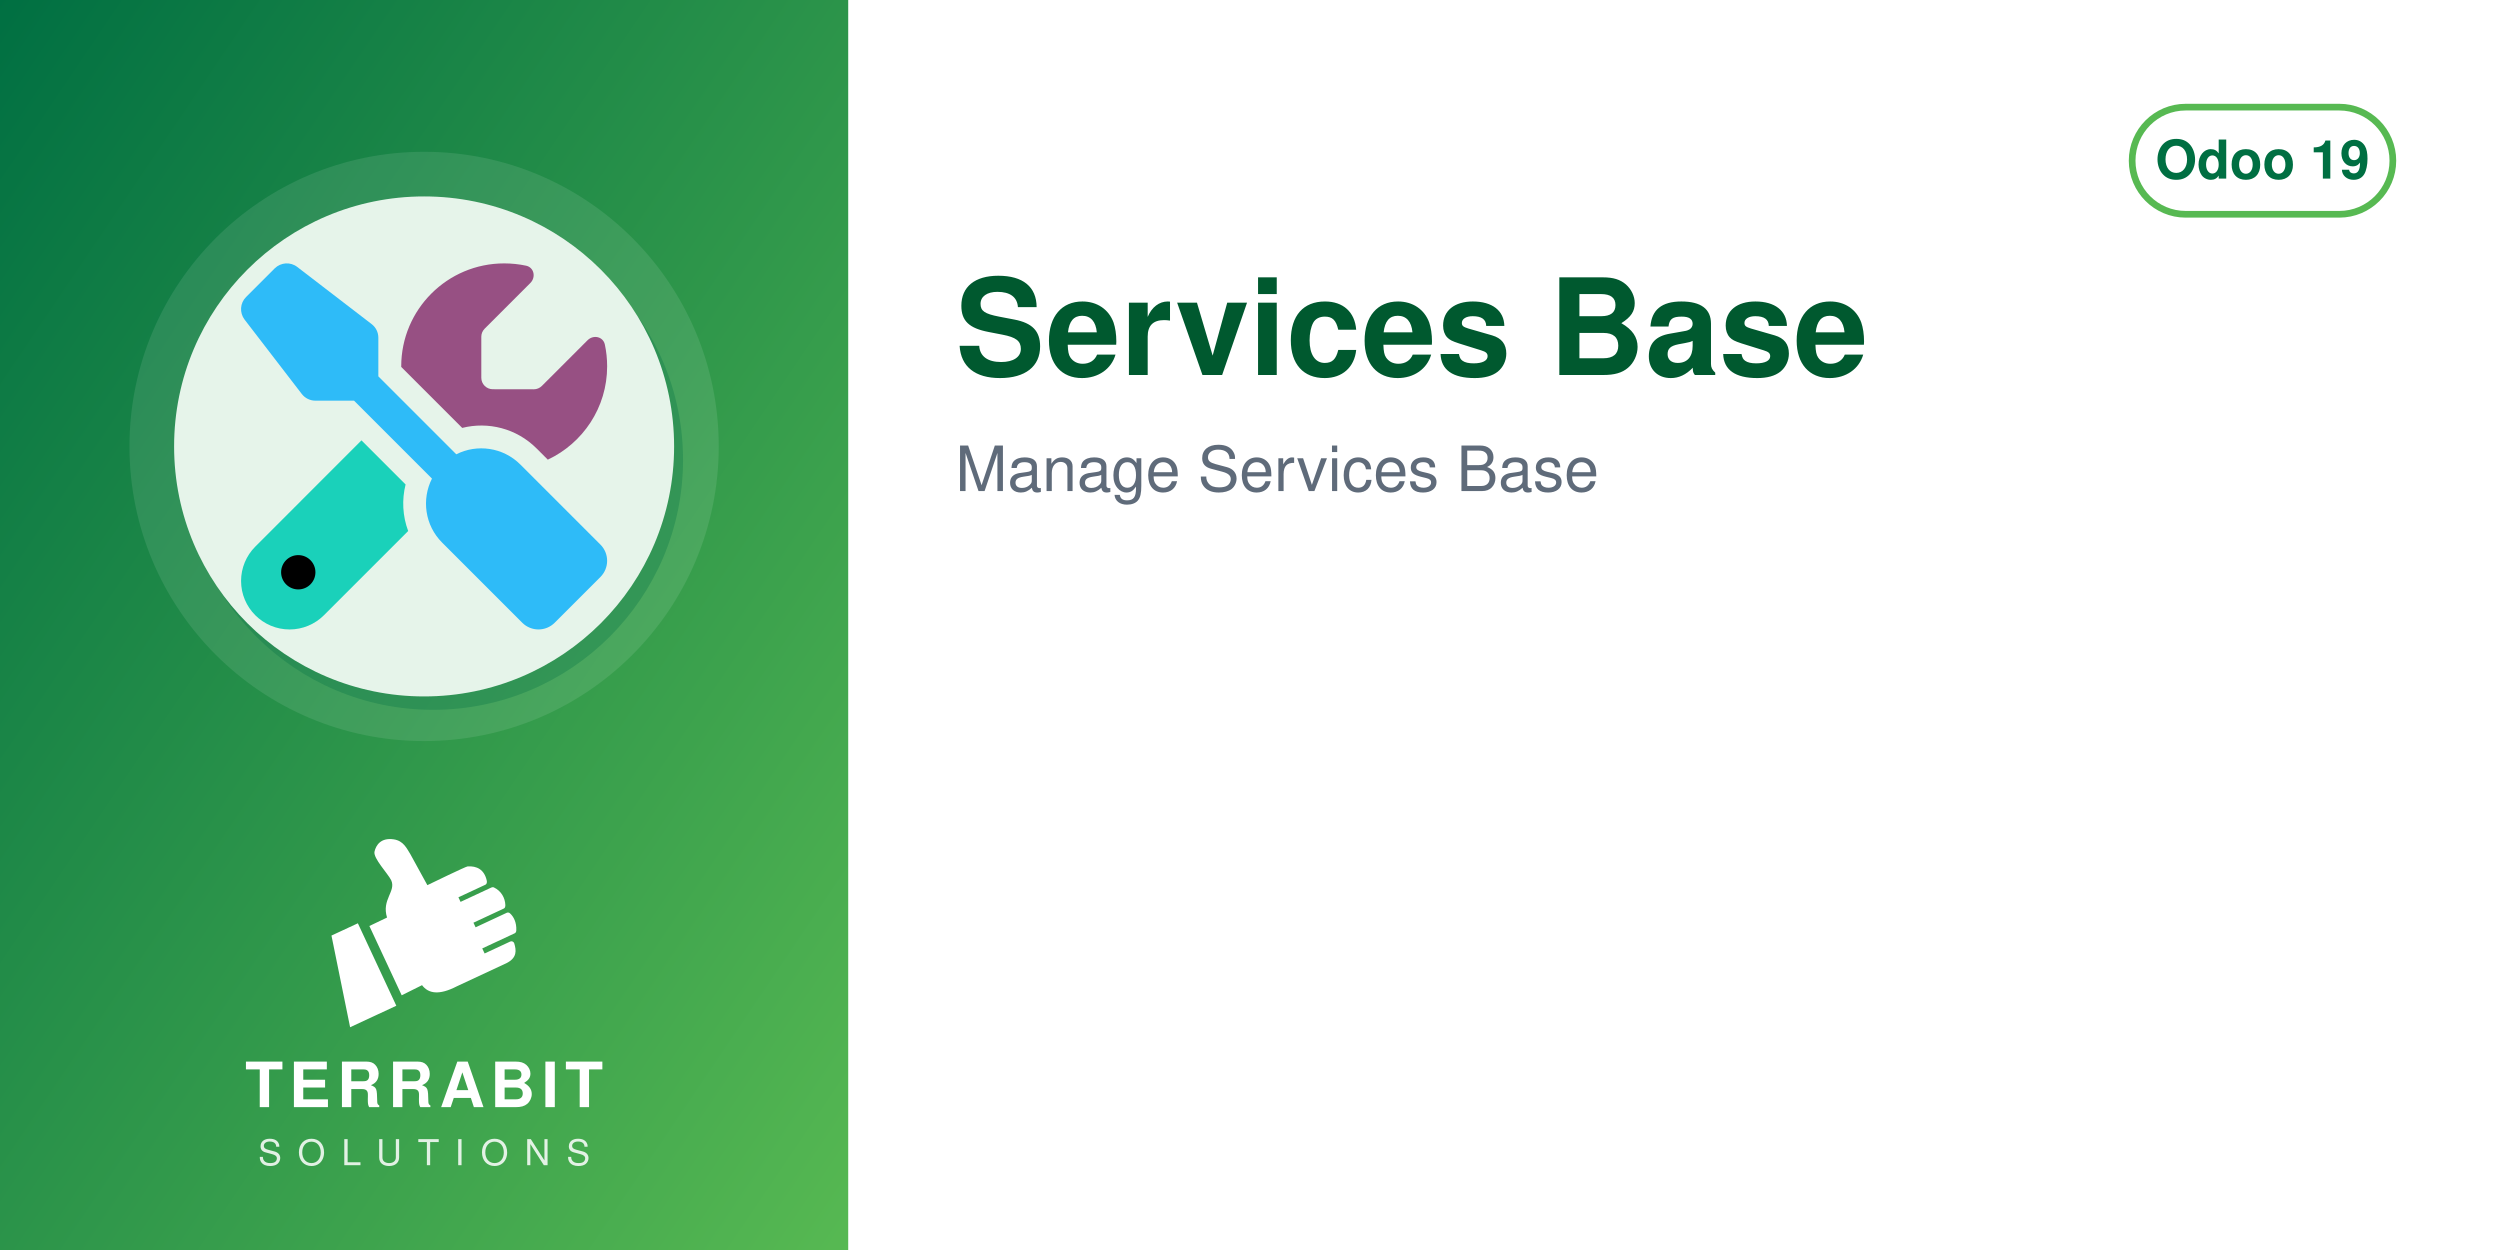
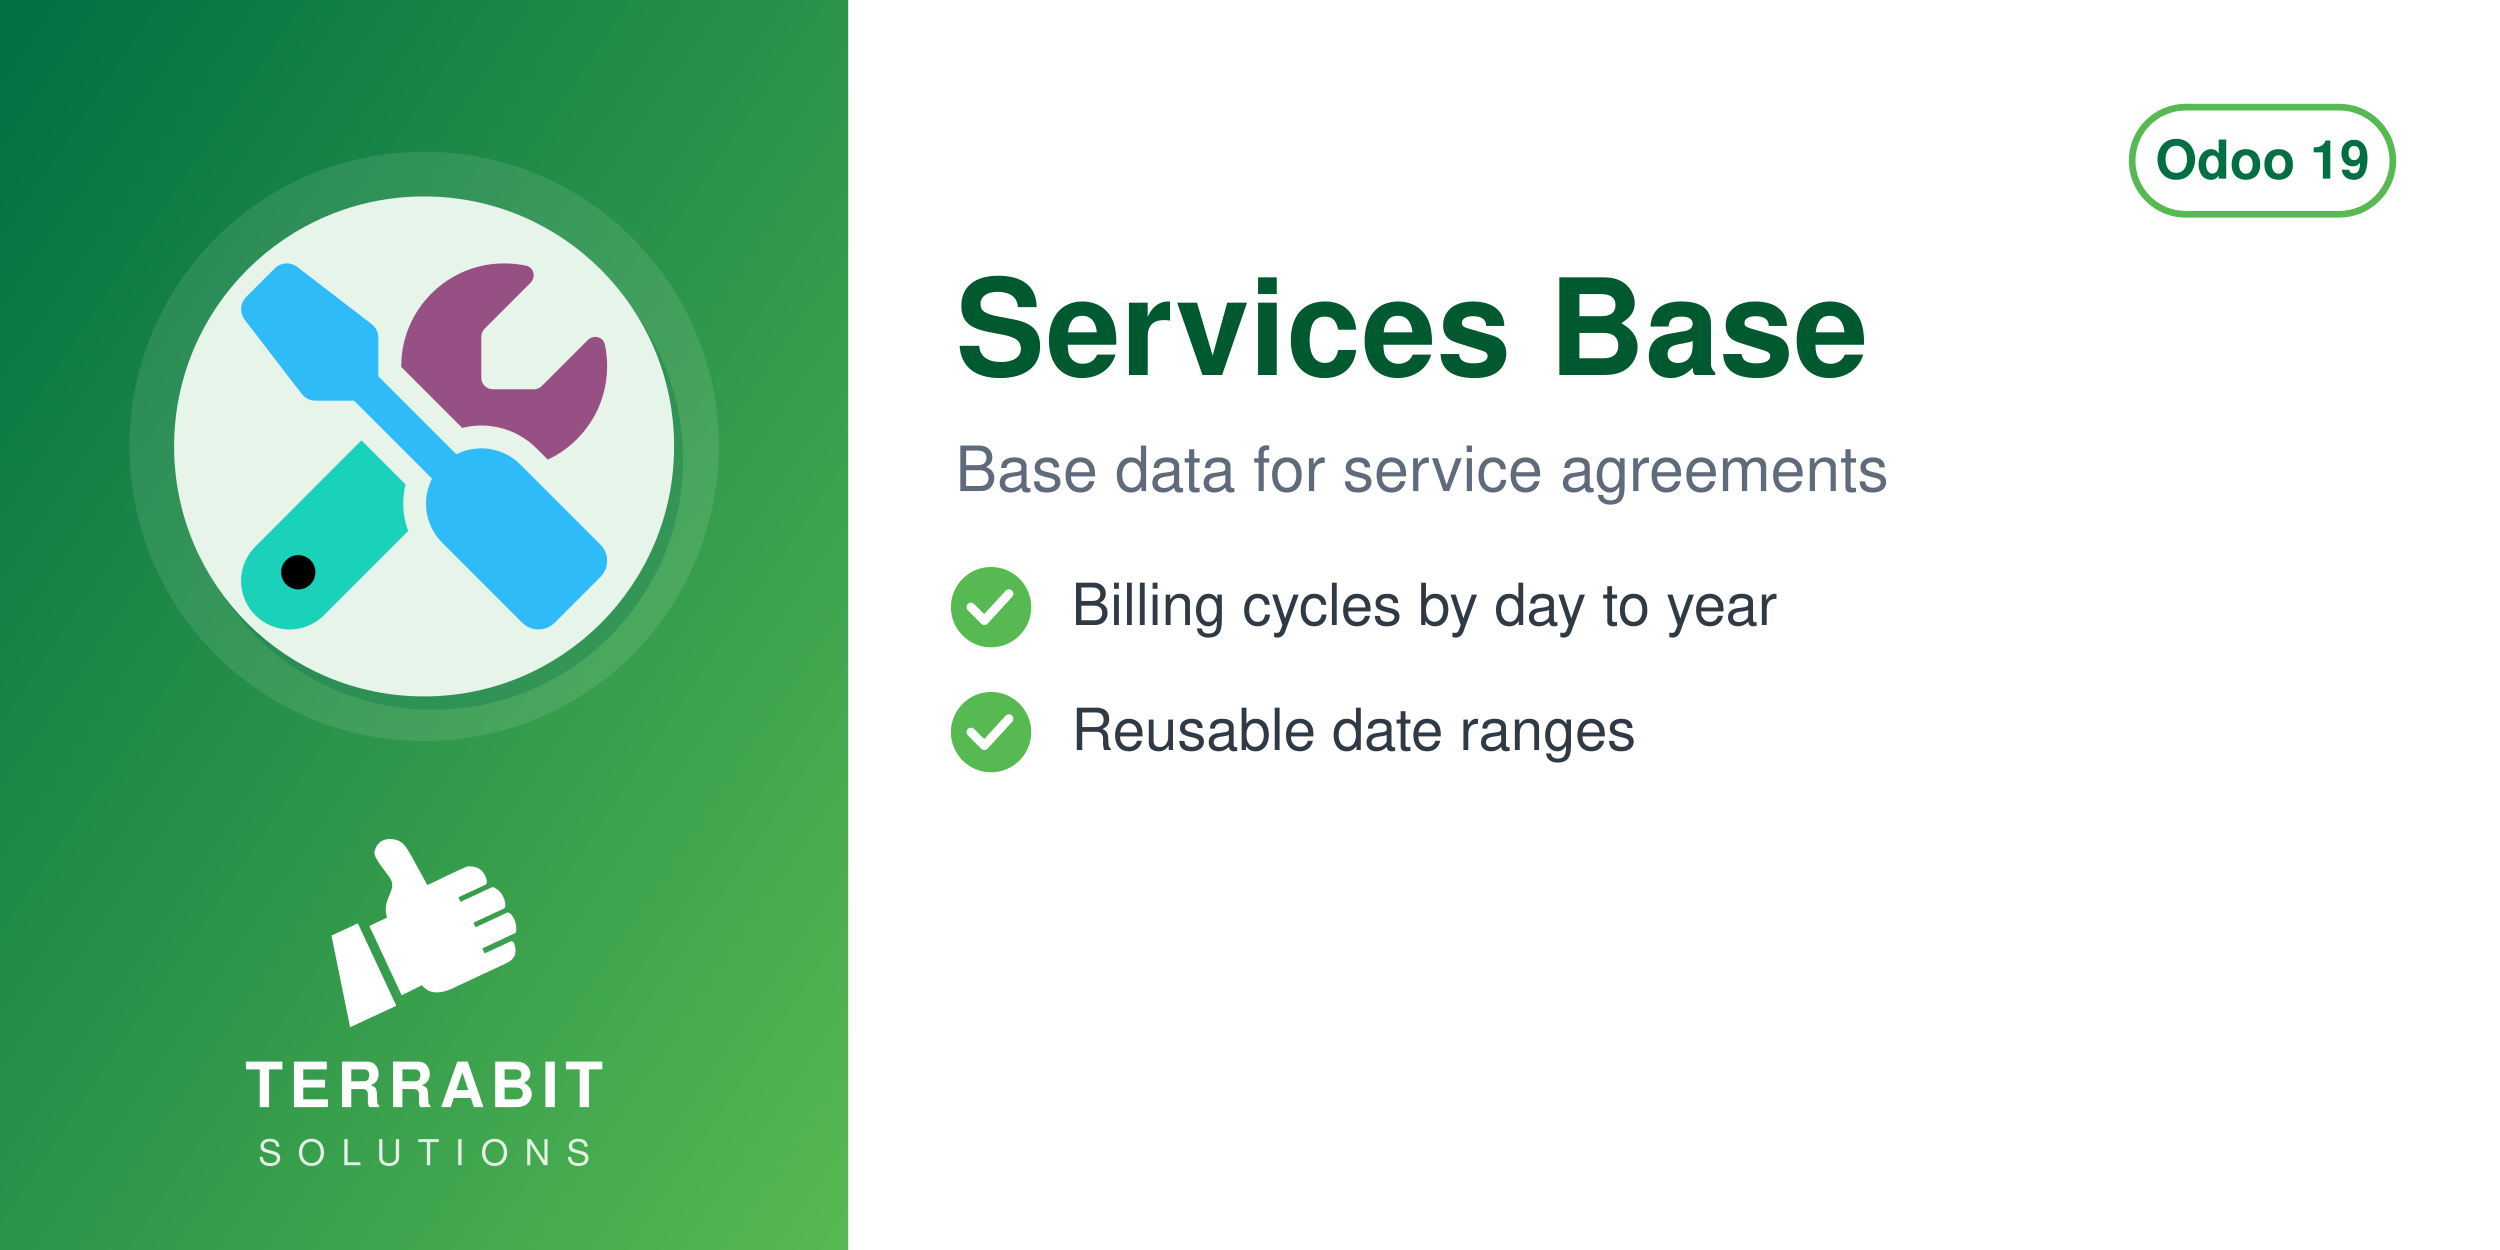
<svg xmlns="http://www.w3.org/2000/svg" width="560" height="280" viewBox="0 0 560 280">
  <defs>
    <linearGradient id="g" x1="0" y1="0" x2="1" y2="1">
      <stop offset="0" stop-color="#006F42" />
      <stop offset="1" stop-color="#57B952" />
    </linearGradient>
  </defs>
  <rect width="560" height="280" fill="#FFFFFF" />
  <rect width="190" height="280" fill="url(#g)" />
  <circle cx="95.0" cy="100" r="66" fill="white" opacity="0.10" />
  <circle cx="97.0" cy="103" r="56" fill="#006F42" opacity="0.30" />
  <circle cx="95.0" cy="100" r="56" fill="#E6F4EA" />
  <svg x="54.0" y="59.0" width="82" height="82" viewBox="0 0 512 512" preserveAspectRatio="xMidYMid meet">
    <path fill="#2ebbf8" d="M78.6 5C69.1-2.4 55.6-1.5 47 7L7 47c-8.5 8.5-9.4 22-2.1 31.6l80 104c4.5 5.9 11.6 9.4 19 9.4l54.1 0 109 109c-14.7 29-10 65.4 14.3 89.6l112 112c12.5 12.5 32.8 12.5 45.3 0l64-64c12.5-12.5 12.5-32.8 0-45.3l-112-112c-24.2-24.2-60.6-29-89.6-14.3l-109-109 0-54.1c0-7.5-3.5-14.5-9.4-19L78.6 5z" />
    <path fill="#1ad1ba" d="M19.9 396.1C7.2 408.8 0 426.1 0 444.1C0 481.6 30.4 512 67.9 512c18 0 35.3-7.2 48-19.9L233.7 374.3c-7.8-20.9-9-43.6-3.6-65.1l-61.7-61.7L19.9 396.1z" />
    <path fill="#975083" d="M512 144c0-10.5-1.1-20.7-3.2-30.5c-2.4-11.2-16.1-14.1-24.2-6l-63.9 63.9c-3 3-7.1 4.7-11.3 4.7L352 176c-8.8 0-16-7.2-16-16l0-57.4c0-4.2 1.7-8.3 4.7-11.3l63.9-63.9c8.1-8.1 5.2-21.8-6-24.2C388.7 1.1 378.5 0 368 0C288.5 0 224 64.5 224 144l0 .8 85.3 85.3c36-9.1 75.8 .5 104 28.7L429 274.5c49-23 83-72.8 83-130.5z" />
    <path d="M56 432a24 24 0 1 1 48 0 24 24 0 1 1 -48 0z" />
  </svg>
  <svg x="72.0" y="186" width="46" height="46" viewBox="4045 2535 3400 3400" preserveAspectRatio="xMidYMid meet">
    <path fill="#FFFFFF" d="M4648.32 4073.59l636.59 1365.17 -765.09 355.96 -308.63 -1517.87 437.13 -203.26zm725.61 1192.32l336.75 -167.88c105.65,140.85 282.69,170.72 576.82,18.8l819.92 -382.33c181.4,-90.13 164.26,-214.57 130.07,-328.43 -4.28,-14.25 -13.68,-24.81 -27.34,-30.7 -13.67,-5.89 -27.61,-5.11 -41.09,1.18l-422.32 196.93 -39.04 -83.72 538.07 -250.91c16.64,-7.76 24.7,-27.69 25.58,-46.04 6.48,-134.33 -44.36,-230.89 -105.84,-285.23 -15.2,-13.44 -35.71,-15.59 -54.12,-7l-513.92 239.64 -35.6 -76.34 506.31 -236.1c17.69,-8.25 22.52,-36.93 21.83,-56.45 -4.1,-117.31 -67.62,-232.74 -187.72,-290.66 -13.94,-6.72 -28.64,-6.36 -42.69,0.19l-511.21 238.38 -35.37 -75.86 448.98 -209.36c20.44,-9.53 25.81,-42.28 21.02,-64.32 -41.02,-189.07 -167.92,-247.8 -318.14,-237.87 -29.39,1.94 -589.86,273.16 -665.95,310.54l-281.84 -513.57c-59.06,-93.13 -112.7,-221.7 -276.47,-245.13 -211.24,-30.22 -291.56,94.38 -316.89,203.13 -25.32,108.75 223.84,365.99 276.05,473.69 85.52,184.27 -161.86,318.11 -68.41,617.99l-292.54 139.94 535.09 1147.51z" />
  </svg>
  <text x="95.0" y="248" text-anchor="middle" font-family="Helvetica,Arial,sans-serif" font-size="14" font-weight="800" letter-spacing="1.4" fill="white">TERRABIT</text>
  <text x="95.0" y="261" text-anchor="middle" font-family="Helvetica,Arial,sans-serif" font-size="8" font-weight="500" letter-spacing="3.6" fill="white" opacity="0.85">SOLUTIONS</text>
  <g>
    <rect x="477.6" y="24" width="58.4" height="24" rx="12" fill="none" stroke="#57B952" stroke-width="1.5" />
    <text x="506.8" y="40" text-anchor="middle" font-family="Helvetica,Arial,sans-serif" font-size="12" font-weight="700" fill="#006F42">Odoo 19</text>
  </g>
  <text x="214" y="84" font-family="Helvetica,Arial,sans-serif" font-size="30" font-weight="700" fill="#00592F">Services Base</text>
-   <text x="214" y="110" font-family="Helvetica,Arial,sans-serif" font-size="14" fill="#5F6B7A">Manage Services Base</text>
+   <text x="214" y="110" font-family="Helvetica,Arial,sans-serif" font-size="14" fill="#5F6B7A">Base data for service agreements</text>
+   <circle cx="222" cy="136" r="9" fill="#57B952" />
+   <path d="M217.5 136 l3 3 l5.5 -6" fill="none" stroke="white" stroke-width="2" stroke-linecap="round" stroke-linejoin="round" />
+   <text x="240" y="140" font-family="Helvetica,Arial,sans-serif" font-size="13" fill="#2F3A45">Billing cycles by day to year</text>
+   <circle cx="222" cy="164" r="9" fill="#57B952" />
+   <path d="M217.5 164 l3 3 l5.5 -6" fill="none" stroke="white" stroke-width="2" stroke-linecap="round" stroke-linejoin="round" />
+   <text x="240" y="168" font-family="Helvetica,Arial,sans-serif" font-size="13" fill="#2F3A45">Reusable date ranges</text>
</svg>
